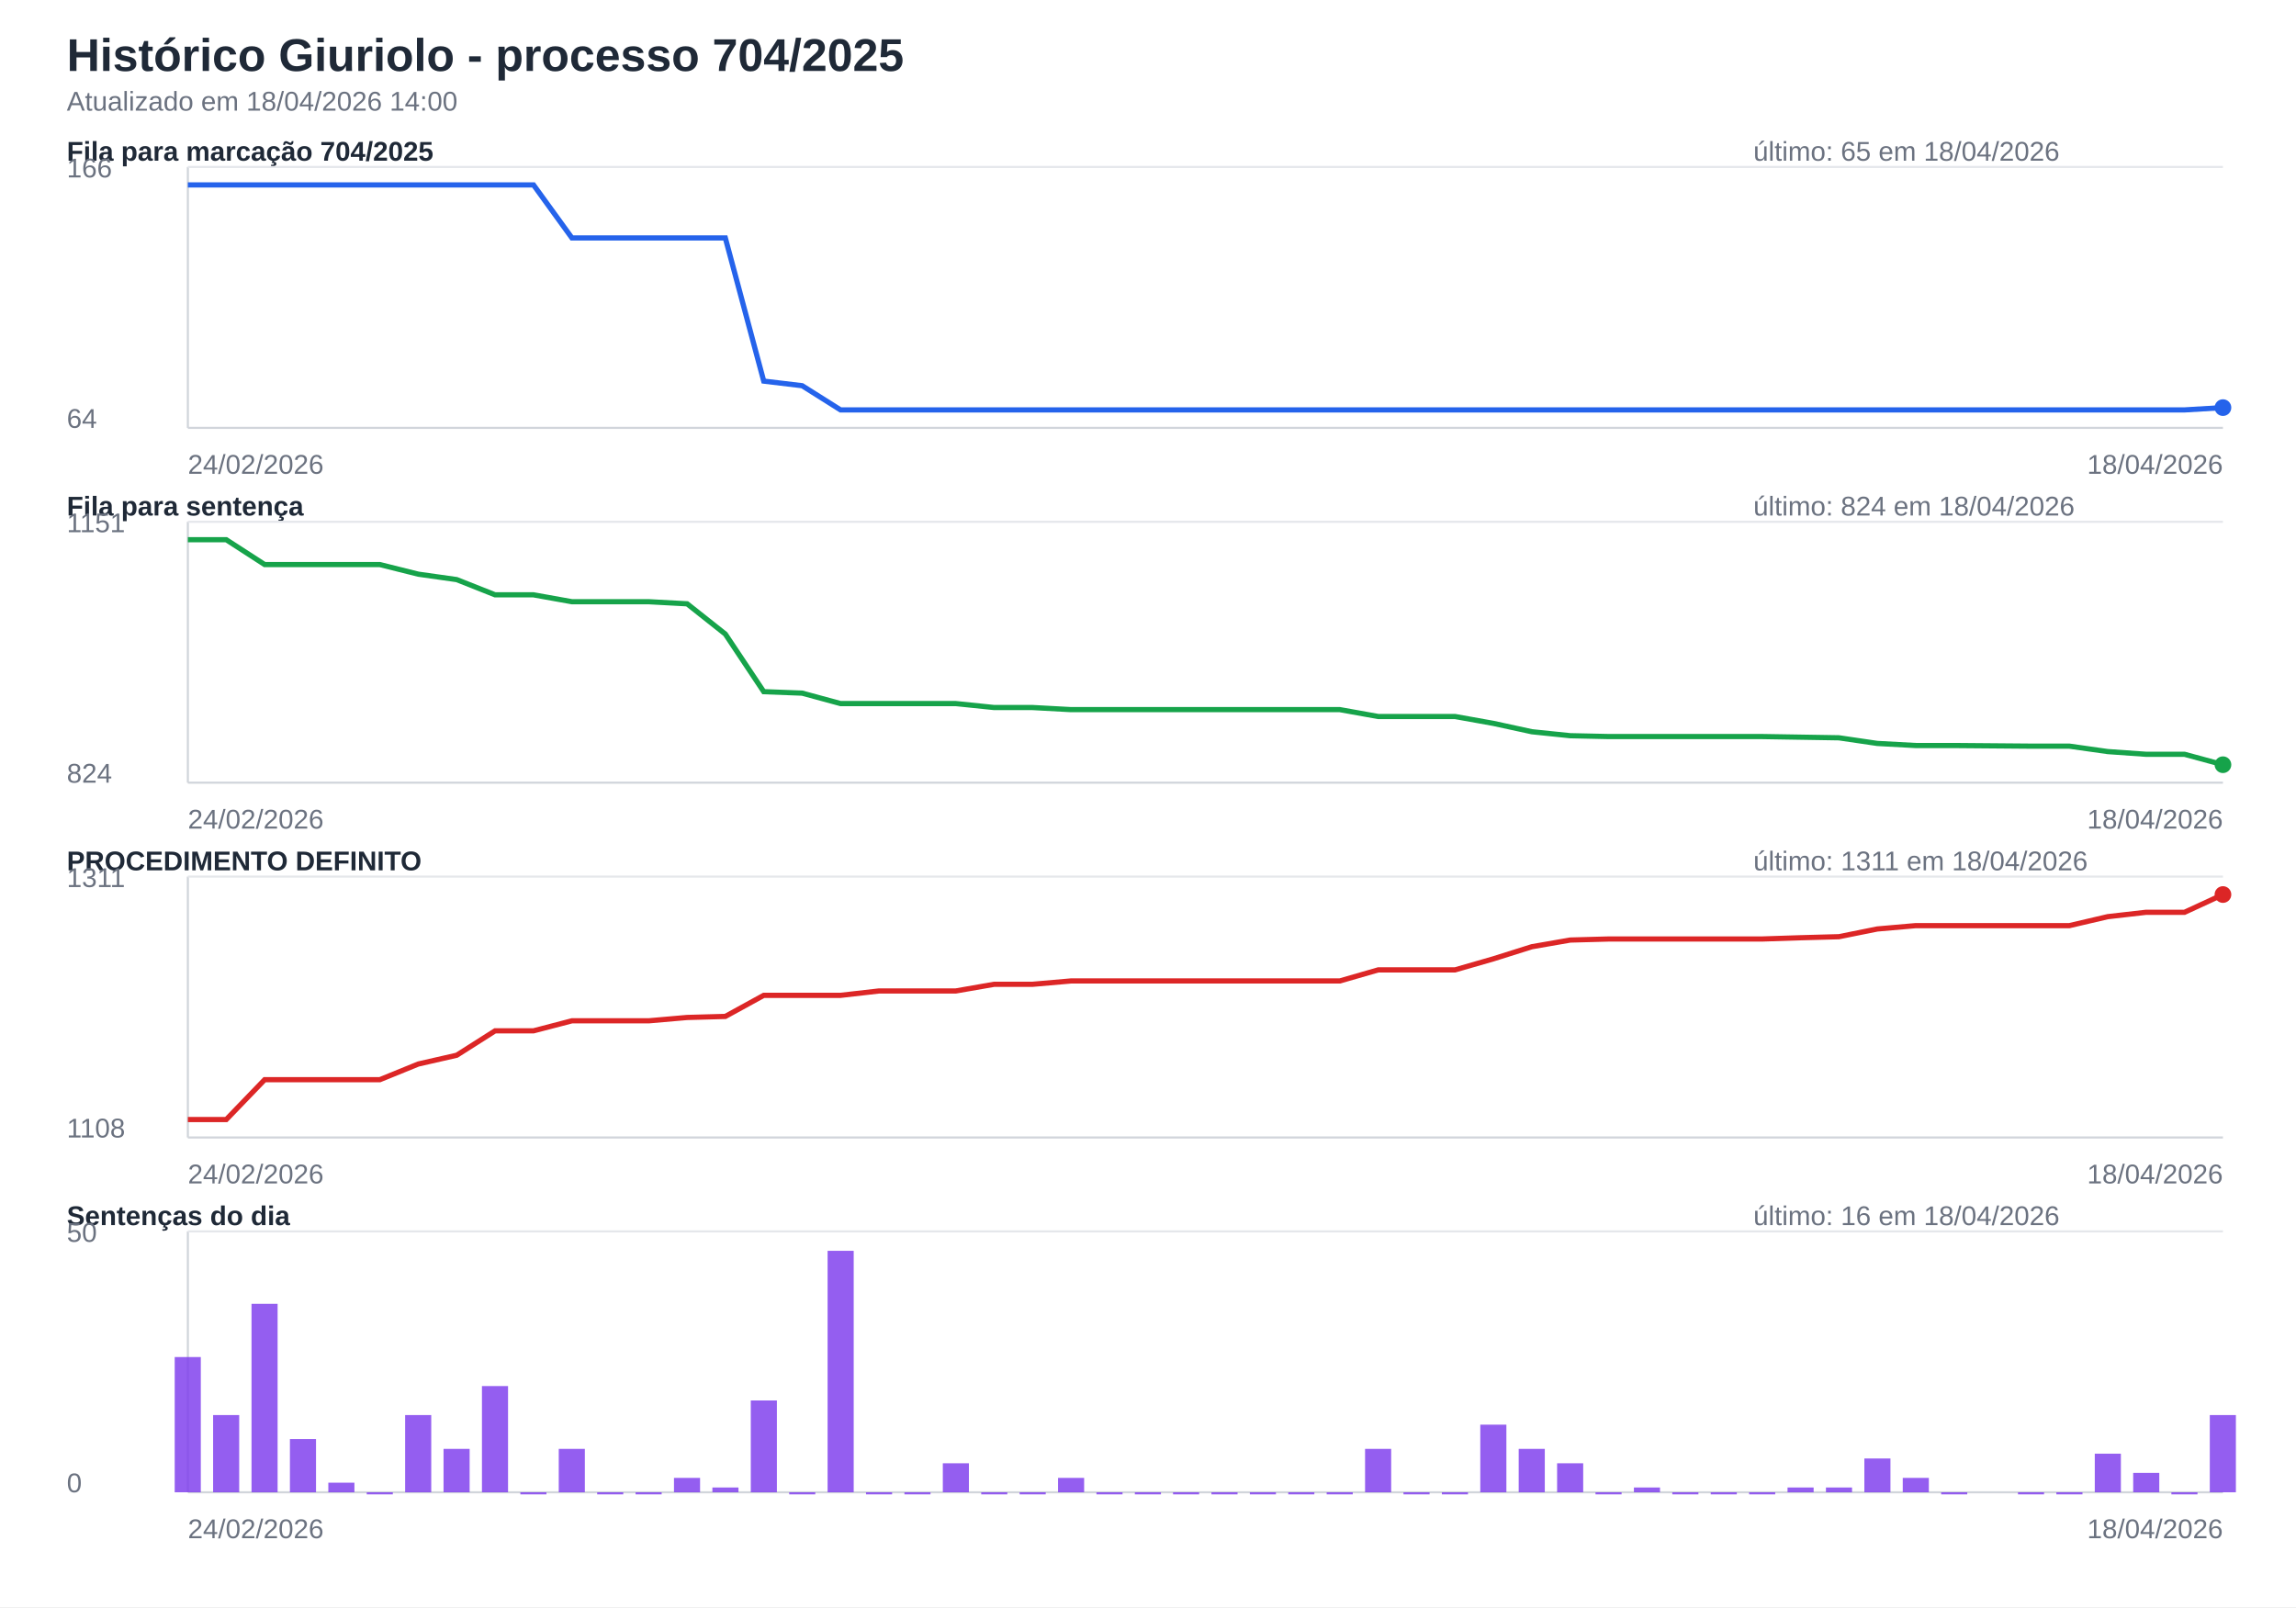
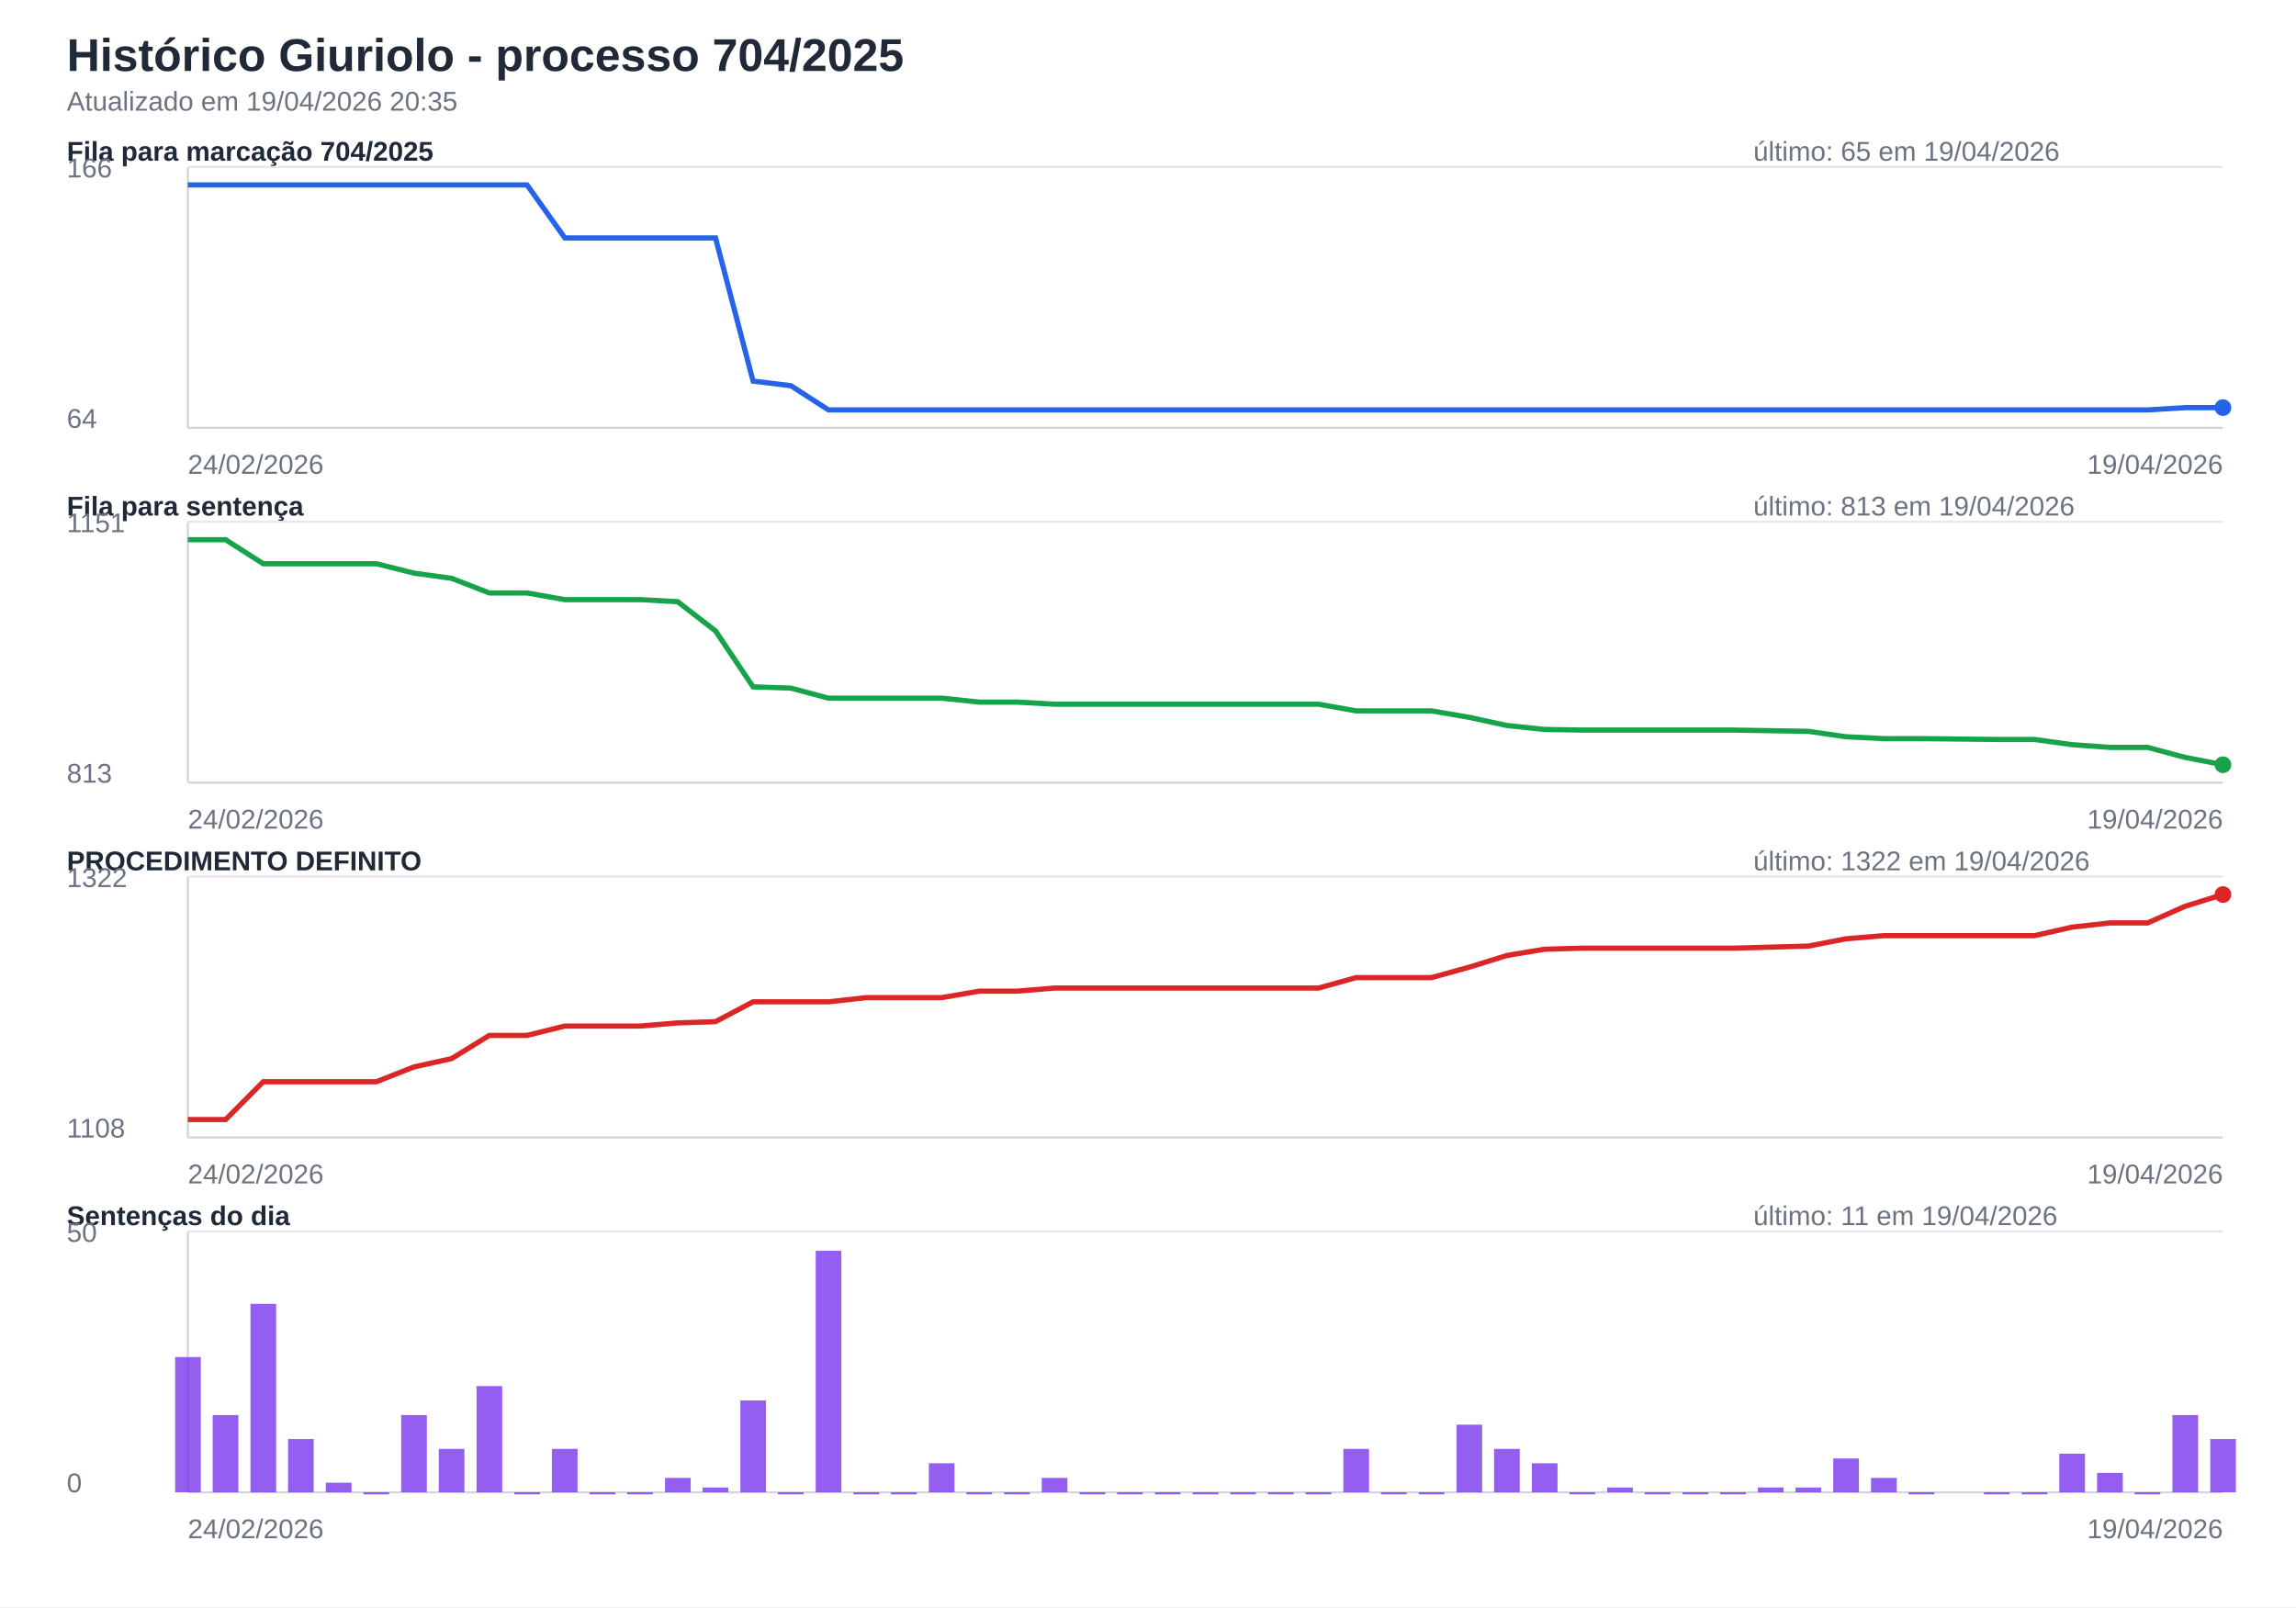
<svg xmlns="http://www.w3.org/2000/svg" width="1100" height="770" viewBox="0 0 1100 770">
  <rect width="100%" height="100%" fill="#ffffff" />
  <style>text{font-family:Segoe UI,Arial,sans-serif;font-size:13px;fill:#1f2937}.titulo{font-size:22px;font-weight:700}.sub{fill:#6b7280}.eixo{stroke:#d1d5db;stroke-width:1}.grade{stroke:#e5e7eb;stroke-width:1}.linha{fill:none;stroke-width:2.5}.barra{opacity:.82}</style>
  <text class="titulo" x="32" y="34">Histórico Giuriolo - processo 704/2025</text>
-   <text class="sub" x="32" y="53">Atualizado em 18/04/2026 14:00</text>
+   <text class="sub" x="32" y="53">Atualizado em 19/04/2026 20:35</text>
  <text x="32" y="77" font-weight="700">Fila para marcação 704/2025</text>
-   <text class="sub" x="840" y="77">último: 65 em 18/04/2026</text>
+   <text class="sub" x="840" y="77">último: 65 em 19/04/2026</text>
  <line class="eixo" x1="90" y1="205" x2="1065" y2="205" />
  <line class="eixo" x1="90" y1="80" x2="90" y2="205" />
  <line class="grade" x1="90" y1="80" x2="1065" y2="80" />
  <text class="sub" x="32" y="85">166</text>
  <text class="sub" x="32" y="205">64</text>
-   <path class="linha" stroke="#2563eb" d="M90.0,88.6 L108.4,88.6 L126.8,88.6 L145.2,88.6 L163.6,88.6 L182.0,88.6 L200.4,88.6 L218.8,88.6 L237.2,88.6 L255.6,88.6 L274.0,114.0 L292.4,114.0 L310.8,114.0 L329.2,114.0 L347.5,114.0 L365.9,182.6 L384.3,184.8 L402.7,196.4 L421.1,196.4 L439.5,196.4 L457.9,196.4 L476.3,196.4 L494.7,196.4 L513.1,196.4 L531.5,196.4 L549.9,196.4 L568.3,196.4 L586.7,196.4 L605.1,196.4 L623.5,196.4 L641.9,196.4 L660.3,196.4 L678.7,196.4 L697.1,196.4 L715.5,196.4 L733.9,196.4 L752.3,196.4 L770.7,196.4 L789.1,196.4 L807.5,196.4 L825.8,196.4 L844.2,196.4 L862.6,196.4 L881.0,196.4 L899.4,196.4 L917.8,196.4 L936.2,196.4 L973.0,196.4 L991.4,196.4 L1009.8,196.4 L1028.2,196.4 L1046.6,196.4 L1065.0,195.3" />
+   <path class="linha" stroke="#2563eb" d="M90.0,88.6 L108.1,88.6 L126.1,88.6 L144.2,88.6 L162.2,88.6 L180.3,88.6 L198.3,88.6 L216.4,88.6 L234.4,88.6 L252.5,88.6 L270.6,114.0 L288.6,114.0 L306.7,114.0 L324.7,114.0 L342.8,114.0 L360.8,182.6 L378.9,184.8 L396.9,196.4 L415.0,196.4 L433.1,196.4 L451.1,196.4 L469.2,196.4 L487.2,196.4 L505.3,196.4 L523.3,196.4 L541.4,196.4 L559.4,196.4 L577.5,196.4 L595.6,196.4 L613.6,196.4 L631.7,196.4 L649.7,196.4 L667.8,196.4 L685.8,196.4 L703.9,196.4 L721.9,196.4 L740.0,196.4 L758.1,196.4 L776.1,196.4 L794.2,196.4 L812.2,196.4 L830.3,196.4 L848.3,196.4 L866.4,196.4 L884.4,196.4 L902.5,196.4 L920.6,196.4 L956.7,196.4 L974.7,196.4 L992.8,196.4 L1010.8,196.4 L1028.9,196.4 L1046.9,195.3 L1065.0,195.3" />
  <circle cx="1065.0" cy="195.3" r="4" fill="#2563eb" />
  <text class="sub" x="90" y="227">24/02/2026</text>
-   <text class="sub" text-anchor="end" x="1065" y="227">18/04/2026</text>
+   <text class="sub" text-anchor="end" x="1065" y="227">19/04/2026</text>
  <text x="32" y="247" font-weight="700">Fila para sentença</text>
-   <text class="sub" x="840" y="247">último: 824 em 18/04/2026</text>
+   <text class="sub" x="840" y="247">último: 813 em 19/04/2026</text>
  <line class="eixo" x1="90" y1="375" x2="1065" y2="375" />
  <line class="eixo" x1="90" y1="250" x2="90" y2="375" />
  <line class="grade" x1="90" y1="250" x2="1065" y2="250" />
  <text class="sub" x="32" y="255">1151</text>
-   <text class="sub" x="32" y="375">824</text>
-   <path class="linha" stroke="#16a34a" d="M90.0,258.6 L108.4,258.6 L126.8,270.5 L145.2,270.5 L163.6,270.5 L182.0,270.5 L200.4,275.1 L218.8,277.7 L237.2,285.0 L255.6,285.0 L274.0,288.3 L292.4,288.3 L310.8,288.3 L329.2,289.3 L347.5,303.8 L365.9,331.4 L384.3,332.1 L402.7,337.1 L421.1,337.1 L439.5,337.1 L457.9,337.1 L476.3,339.0 L494.7,339.0 L513.1,340.0 L531.5,340.0 L549.9,340.0 L568.3,340.0 L586.7,340.0 L605.1,340.0 L623.5,340.0 L641.9,340.0 L660.3,343.3 L678.7,343.3 L697.1,343.3 L715.5,346.6 L733.9,350.6 L752.3,352.5 L770.7,352.9 L789.1,352.9 L807.5,352.9 L825.8,352.9 L844.2,352.9 L862.6,353.2 L881.0,353.5 L899.4,356.2 L917.8,357.2 L936.2,357.2 L973.0,357.5 L991.4,357.5 L1009.8,360.1 L1028.2,361.4 L1046.6,361.4 L1065.0,366.4" />
+   <text class="sub" x="32" y="375">813</text>
+   <path class="linha" stroke="#16a34a" d="M90.0,258.6 L108.1,258.6 L126.1,270.1 L144.2,270.1 L162.2,270.1 L180.3,270.1 L198.3,274.6 L216.4,277.1 L234.4,284.1 L252.5,284.1 L270.6,287.3 L288.6,287.3 L306.7,287.3 L324.7,288.3 L342.8,302.3 L360.8,329.1 L378.9,329.7 L396.9,334.5 L415.0,334.5 L433.1,334.5 L451.1,334.5 L469.2,336.4 L487.2,336.4 L505.3,337.4 L523.3,337.4 L541.4,337.4 L559.4,337.4 L577.5,337.4 L595.6,337.4 L613.6,337.4 L631.7,337.4 L649.7,340.6 L667.8,340.6 L685.8,340.6 L703.9,343.7 L721.9,347.6 L740.0,349.5 L758.1,349.8 L776.1,349.8 L794.2,349.8 L812.2,349.8 L830.3,349.8 L848.3,350.1 L866.4,350.4 L884.4,353.0 L902.5,353.9 L920.6,353.9 L956.7,354.3 L974.7,354.3 L992.8,356.8 L1010.8,358.1 L1028.9,358.1 L1046.9,362.9 L1065.0,366.4" />
  <circle cx="1065.0" cy="366.4" r="4" fill="#16a34a" />
  <text class="sub" x="90" y="397">24/02/2026</text>
-   <text class="sub" text-anchor="end" x="1065" y="397">18/04/2026</text>
+   <text class="sub" text-anchor="end" x="1065" y="397">19/04/2026</text>
  <text x="32" y="417" font-weight="700">PROCEDIMENTO DEFINITO</text>
-   <text class="sub" x="840" y="417">último: 1311 em 18/04/2026</text>
+   <text class="sub" x="840" y="417">último: 1322 em 19/04/2026</text>
  <line class="eixo" x1="90" y1="545" x2="1065" y2="545" />
  <line class="eixo" x1="90" y1="420" x2="90" y2="545" />
  <line class="grade" x1="90" y1="420" x2="1065" y2="420" />
-   <text class="sub" x="32" y="425">1311</text>
+   <text class="sub" x="32" y="425">1322</text>
  <text class="sub" x="32" y="545">1108</text>
-   <path class="linha" stroke="#dc2626" d="M90.0,536.4 L108.4,536.4 L126.8,517.3 L145.2,517.3 L163.6,517.3 L182.0,517.3 L200.4,509.8 L218.8,505.6 L237.2,493.9 L255.6,493.9 L274.0,489.1 L292.4,489.1 L310.8,489.1 L329.2,487.5 L347.5,487.0 L365.9,476.9 L384.3,476.9 L402.7,476.9 L421.1,474.8 L439.5,474.8 L457.9,474.8 L476.3,471.6 L494.7,471.6 L513.1,470.0 L531.5,470.0 L549.9,470.0 L568.3,470.0 L586.7,470.0 L605.1,470.0 L623.5,470.0 L641.9,470.0 L660.3,464.7 L678.7,464.7 L697.1,464.7 L715.5,459.4 L733.9,453.6 L752.3,450.4 L770.7,449.9 L789.1,449.9 L807.5,449.9 L825.8,449.9 L844.2,449.9 L862.6,449.3 L881.0,448.8 L899.4,445.1 L917.8,443.5 L936.2,443.5 L973.0,443.5 L991.4,443.5 L1009.8,439.2 L1028.2,437.1 L1046.6,437.1 L1065.0,428.6" />
+   <path class="linha" stroke="#dc2626" d="M90.0,536.4 L108.1,536.4 L126.1,518.3 L144.2,518.3 L162.2,518.3 L180.3,518.3 L198.3,511.2 L216.4,507.2 L234.4,496.1 L252.5,496.1 L270.6,491.6 L288.6,491.6 L306.7,491.6 L324.7,490.1 L342.8,489.5 L360.8,480.0 L378.9,480.0 L396.9,480.0 L415.0,478.0 L433.1,478.0 L451.1,478.0 L469.2,474.9 L487.2,474.9 L505.3,473.4 L523.3,473.4 L541.4,473.4 L559.4,473.4 L577.5,473.4 L595.6,473.4 L613.6,473.4 L631.7,473.4 L649.7,468.4 L667.8,468.4 L685.8,468.4 L703.9,463.4 L721.9,457.8 L740.0,454.8 L758.1,454.3 L776.1,454.3 L794.2,454.3 L812.2,454.3 L830.3,454.3 L848.3,453.8 L866.4,453.3 L884.4,449.8 L902.5,448.3 L920.6,448.3 L956.7,448.3 L974.7,448.3 L992.8,444.2 L1010.8,442.2 L1028.9,442.2 L1046.9,434.2 L1065.0,428.6" />
  <circle cx="1065.0" cy="428.6" r="4" fill="#dc2626" />
  <text class="sub" x="90" y="567">24/02/2026</text>
-   <text class="sub" text-anchor="end" x="1065" y="567">18/04/2026</text>
+   <text class="sub" text-anchor="end" x="1065" y="567">19/04/2026</text>
  <text x="32" y="587" font-weight="700">Sentenças do dia</text>
-   <text class="sub" x="840" y="587">último: 16 em 18/04/2026</text>
+   <text class="sub" x="840" y="587">último: 11 em 19/04/2026</text>
  <line class="eixo" x1="90" y1="715" x2="1065" y2="715" />
  <line class="eixo" x1="90" y1="590" x2="90" y2="715" />
  <line class="grade" x1="90" y1="590" x2="1065" y2="590" />
  <text class="sub" x="32" y="595">50</text>
  <text class="sub" x="32" y="715">0</text>
-   <rect class="barra" x="83.7" y="650.2" width="12.5" height="64.8" fill="#7c3aed" />
-   <rect class="barra" x="102.1" y="678.0" width="12.5" height="37.0" fill="#7c3aed" />
-   <rect class="barra" x="120.5" y="624.7" width="12.5" height="90.3" fill="#7c3aed" />
-   <rect class="barra" x="138.9" y="689.5" width="12.5" height="25.5" fill="#7c3aed" />
-   <rect class="barra" x="157.3" y="710.4" width="12.5" height="4.6" fill="#7c3aed" />
-   <rect class="barra" x="175.7" y="715.0" width="12.5" height="1.0" fill="#7c3aed" />
-   <rect class="barra" x="194.1" y="678.0" width="12.5" height="37.0" fill="#7c3aed" />
-   <rect class="barra" x="212.5" y="694.2" width="12.5" height="20.8" fill="#7c3aed" />
-   <rect class="barra" x="230.9" y="664.1" width="12.5" height="50.9" fill="#7c3aed" />
-   <rect class="barra" x="249.3" y="715.0" width="12.5" height="1.0" fill="#7c3aed" />
-   <rect class="barra" x="267.7" y="694.2" width="12.5" height="20.8" fill="#7c3aed" />
-   <rect class="barra" x="286.1" y="715.0" width="12.5" height="1.0" fill="#7c3aed" />
-   <rect class="barra" x="304.5" y="715.0" width="12.5" height="1.0" fill="#7c3aed" />
-   <rect class="barra" x="322.9" y="708.1" width="12.5" height="6.9" fill="#7c3aed" />
-   <rect class="barra" x="341.3" y="712.7" width="12.5" height="2.3" fill="#7c3aed" />
-   <rect class="barra" x="359.7" y="671.0" width="12.5" height="44.0" fill="#7c3aed" />
-   <rect class="barra" x="378.1" y="715.0" width="12.5" height="1.0" fill="#7c3aed" />
-   <rect class="barra" x="396.5" y="599.3" width="12.5" height="115.7" fill="#7c3aed" />
-   <rect class="barra" x="414.9" y="715.0" width="12.5" height="1.0" fill="#7c3aed" />
-   <rect class="barra" x="433.3" y="715.0" width="12.5" height="1.0" fill="#7c3aed" />
-   <rect class="barra" x="451.7" y="701.1" width="12.5" height="13.9" fill="#7c3aed" />
-   <rect class="barra" x="470.1" y="715.0" width="12.5" height="1.0" fill="#7c3aed" />
-   <rect class="barra" x="488.5" y="715.0" width="12.5" height="1.0" fill="#7c3aed" />
-   <rect class="barra" x="506.9" y="708.1" width="12.5" height="6.9" fill="#7c3aed" />
-   <rect class="barra" x="525.3" y="715.0" width="12.5" height="1.0" fill="#7c3aed" />
-   <rect class="barra" x="543.7" y="715.0" width="12.5" height="1.0" fill="#7c3aed" />
-   <rect class="barra" x="562.0" y="715.0" width="12.5" height="1.0" fill="#7c3aed" />
-   <rect class="barra" x="580.4" y="715.0" width="12.5" height="1.0" fill="#7c3aed" />
-   <rect class="barra" x="598.8" y="715.0" width="12.5" height="1.0" fill="#7c3aed" />
-   <rect class="barra" x="617.2" y="715.0" width="12.5" height="1.0" fill="#7c3aed" />
-   <rect class="barra" x="635.6" y="715.0" width="12.5" height="1.0" fill="#7c3aed" />
-   <rect class="barra" x="654.0" y="694.2" width="12.5" height="20.8" fill="#7c3aed" />
-   <rect class="barra" x="672.4" y="715.0" width="12.5" height="1.0" fill="#7c3aed" />
-   <rect class="barra" x="690.8" y="715.0" width="12.5" height="1.0" fill="#7c3aed" />
-   <rect class="barra" x="709.2" y="682.6" width="12.5" height="32.4" fill="#7c3aed" />
-   <rect class="barra" x="727.6" y="694.2" width="12.5" height="20.8" fill="#7c3aed" />
-   <rect class="barra" x="746.0" y="701.1" width="12.5" height="13.9" fill="#7c3aed" />
-   <rect class="barra" x="764.4" y="715.0" width="12.5" height="1.0" fill="#7c3aed" />
-   <rect class="barra" x="782.8" y="712.7" width="12.5" height="2.3" fill="#7c3aed" />
-   <rect class="barra" x="801.2" y="715.0" width="12.5" height="1.0" fill="#7c3aed" />
-   <rect class="barra" x="819.6" y="715.0" width="12.5" height="1.0" fill="#7c3aed" />
-   <rect class="barra" x="838.0" y="715.0" width="12.5" height="1.0" fill="#7c3aed" />
-   <rect class="barra" x="856.4" y="712.7" width="12.5" height="2.3" fill="#7c3aed" />
-   <rect class="barra" x="874.8" y="712.7" width="12.5" height="2.3" fill="#7c3aed" />
-   <rect class="barra" x="893.2" y="698.8" width="12.5" height="16.2" fill="#7c3aed" />
-   <rect class="barra" x="911.6" y="708.1" width="12.5" height="6.9" fill="#7c3aed" />
-   <rect class="barra" x="930.0" y="715.0" width="12.5" height="1.0" fill="#7c3aed" />
-   <rect class="barra" x="966.8" y="715.0" width="12.5" height="1.0" fill="#7c3aed" />
-   <rect class="barra" x="985.2" y="715.0" width="12.5" height="1.0" fill="#7c3aed" />
-   <rect class="barra" x="1003.6" y="696.5" width="12.5" height="18.5" fill="#7c3aed" />
-   <rect class="barra" x="1022.0" y="705.7" width="12.5" height="9.3" fill="#7c3aed" />
-   <rect class="barra" x="1040.3" y="715.0" width="12.5" height="1.0" fill="#7c3aed" />
-   <rect class="barra" x="1058.7" y="678.0" width="12.5" height="37.0" fill="#7c3aed" />
+   <rect class="barra" x="83.9" y="650.2" width="12.3" height="64.8" fill="#7c3aed" />
+   <rect class="barra" x="101.9" y="678.0" width="12.3" height="37.0" fill="#7c3aed" />
+   <rect class="barra" x="120.0" y="624.7" width="12.3" height="90.3" fill="#7c3aed" />
+   <rect class="barra" x="138.0" y="689.5" width="12.3" height="25.5" fill="#7c3aed" />
+   <rect class="barra" x="156.1" y="710.4" width="12.3" height="4.6" fill="#7c3aed" />
+   <rect class="barra" x="174.1" y="715.0" width="12.3" height="1.0" fill="#7c3aed" />
+   <rect class="barra" x="192.2" y="678.0" width="12.3" height="37.0" fill="#7c3aed" />
+   <rect class="barra" x="210.2" y="694.2" width="12.3" height="20.8" fill="#7c3aed" />
+   <rect class="barra" x="228.3" y="664.1" width="12.3" height="50.9" fill="#7c3aed" />
+   <rect class="barra" x="246.4" y="715.0" width="12.3" height="1.0" fill="#7c3aed" />
+   <rect class="barra" x="264.4" y="694.2" width="12.3" height="20.8" fill="#7c3aed" />
+   <rect class="barra" x="282.5" y="715.0" width="12.3" height="1.0" fill="#7c3aed" />
+   <rect class="barra" x="300.5" y="715.0" width="12.3" height="1.0" fill="#7c3aed" />
+   <rect class="barra" x="318.6" y="708.1" width="12.3" height="6.9" fill="#7c3aed" />
+   <rect class="barra" x="336.6" y="712.7" width="12.3" height="2.3" fill="#7c3aed" />
+   <rect class="barra" x="354.7" y="671.0" width="12.3" height="44.0" fill="#7c3aed" />
+   <rect class="barra" x="372.7" y="715.0" width="12.3" height="1.0" fill="#7c3aed" />
+   <rect class="barra" x="390.8" y="599.3" width="12.3" height="115.7" fill="#7c3aed" />
+   <rect class="barra" x="408.9" y="715.0" width="12.3" height="1.0" fill="#7c3aed" />
+   <rect class="barra" x="426.9" y="715.0" width="12.3" height="1.0" fill="#7c3aed" />
+   <rect class="barra" x="445.0" y="701.1" width="12.3" height="13.9" fill="#7c3aed" />
+   <rect class="barra" x="463.0" y="715.0" width="12.3" height="1.0" fill="#7c3aed" />
+   <rect class="barra" x="481.1" y="715.0" width="12.3" height="1.0" fill="#7c3aed" />
+   <rect class="barra" x="499.1" y="708.1" width="12.3" height="6.9" fill="#7c3aed" />
+   <rect class="barra" x="517.2" y="715.0" width="12.3" height="1.0" fill="#7c3aed" />
+   <rect class="barra" x="535.2" y="715.0" width="12.3" height="1.0" fill="#7c3aed" />
+   <rect class="barra" x="553.3" y="715.0" width="12.3" height="1.0" fill="#7c3aed" />
+   <rect class="barra" x="571.4" y="715.0" width="12.3" height="1.0" fill="#7c3aed" />
+   <rect class="barra" x="589.4" y="715.0" width="12.3" height="1.0" fill="#7c3aed" />
+   <rect class="barra" x="607.5" y="715.0" width="12.3" height="1.0" fill="#7c3aed" />
+   <rect class="barra" x="625.5" y="715.0" width="12.3" height="1.0" fill="#7c3aed" />
+   <rect class="barra" x="643.6" y="694.2" width="12.3" height="20.8" fill="#7c3aed" />
+   <rect class="barra" x="661.6" y="715.0" width="12.3" height="1.0" fill="#7c3aed" />
+   <rect class="barra" x="679.7" y="715.0" width="12.3" height="1.0" fill="#7c3aed" />
+   <rect class="barra" x="697.8" y="682.6" width="12.3" height="32.4" fill="#7c3aed" />
+   <rect class="barra" x="715.8" y="694.2" width="12.3" height="20.8" fill="#7c3aed" />
+   <rect class="barra" x="733.9" y="701.1" width="12.3" height="13.9" fill="#7c3aed" />
+   <rect class="barra" x="751.9" y="715.0" width="12.3" height="1.0" fill="#7c3aed" />
+   <rect class="barra" x="770.0" y="712.7" width="12.3" height="2.3" fill="#7c3aed" />
+   <rect class="barra" x="788.0" y="715.0" width="12.3" height="1.0" fill="#7c3aed" />
+   <rect class="barra" x="806.1" y="715.0" width="12.3" height="1.0" fill="#7c3aed" />
+   <rect class="barra" x="824.1" y="715.0" width="12.3" height="1.0" fill="#7c3aed" />
+   <rect class="barra" x="842.2" y="712.7" width="12.3" height="2.3" fill="#7c3aed" />
+   <rect class="barra" x="860.2" y="712.7" width="12.3" height="2.3" fill="#7c3aed" />
+   <rect class="barra" x="878.3" y="698.8" width="12.3" height="16.2" fill="#7c3aed" />
+   <rect class="barra" x="896.4" y="708.1" width="12.3" height="6.9" fill="#7c3aed" />
+   <rect class="barra" x="914.4" y="715.0" width="12.3" height="1.0" fill="#7c3aed" />
+   <rect class="barra" x="950.5" y="715.0" width="12.3" height="1.0" fill="#7c3aed" />
+   <rect class="barra" x="968.6" y="715.0" width="12.3" height="1.0" fill="#7c3aed" />
+   <rect class="barra" x="986.6" y="696.5" width="12.3" height="18.5" fill="#7c3aed" />
+   <rect class="barra" x="1004.7" y="705.7" width="12.3" height="9.3" fill="#7c3aed" />
+   <rect class="barra" x="1022.7" y="715.0" width="12.3" height="1.0" fill="#7c3aed" />
+   <rect class="barra" x="1040.8" y="678.0" width="12.3" height="37.0" fill="#7c3aed" />
+   <rect class="barra" x="1058.9" y="689.5" width="12.3" height="25.5" fill="#7c3aed" />
  <text class="sub" x="90" y="737">24/02/2026</text>
-   <text class="sub" text-anchor="end" x="1065" y="737">18/04/2026</text>
+   <text class="sub" text-anchor="end" x="1065" y="737">19/04/2026</text>
</svg>
